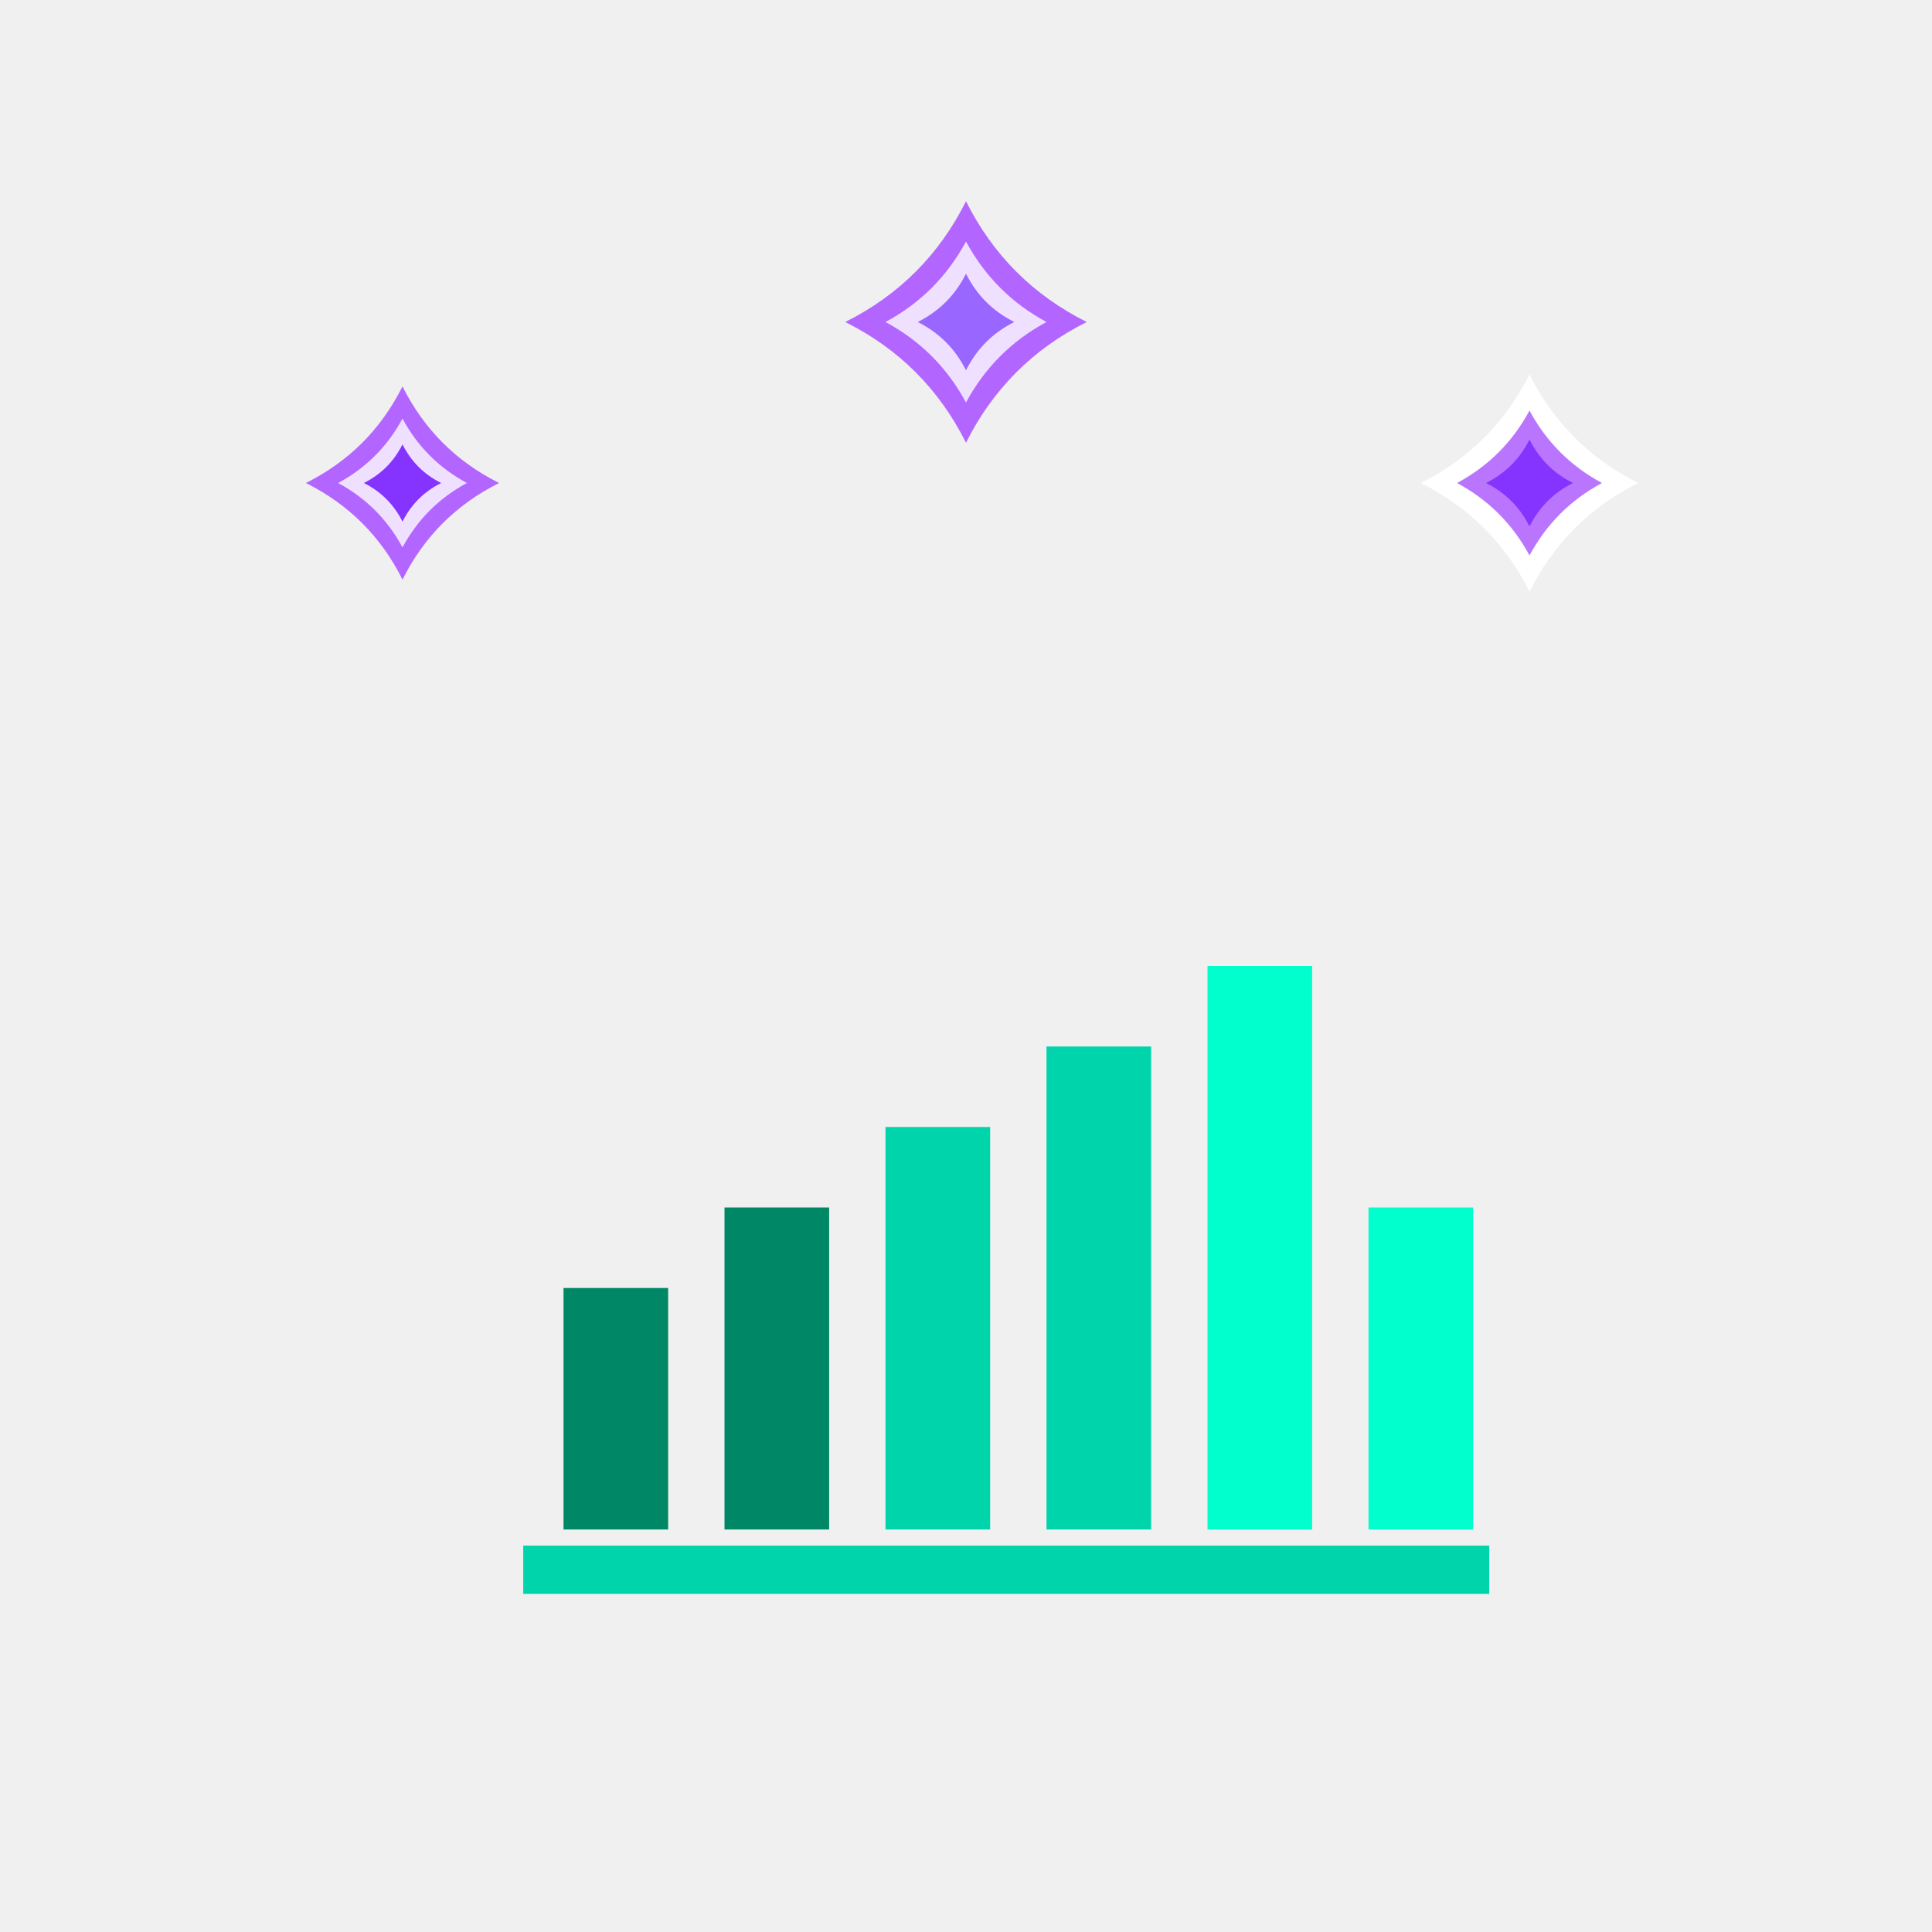
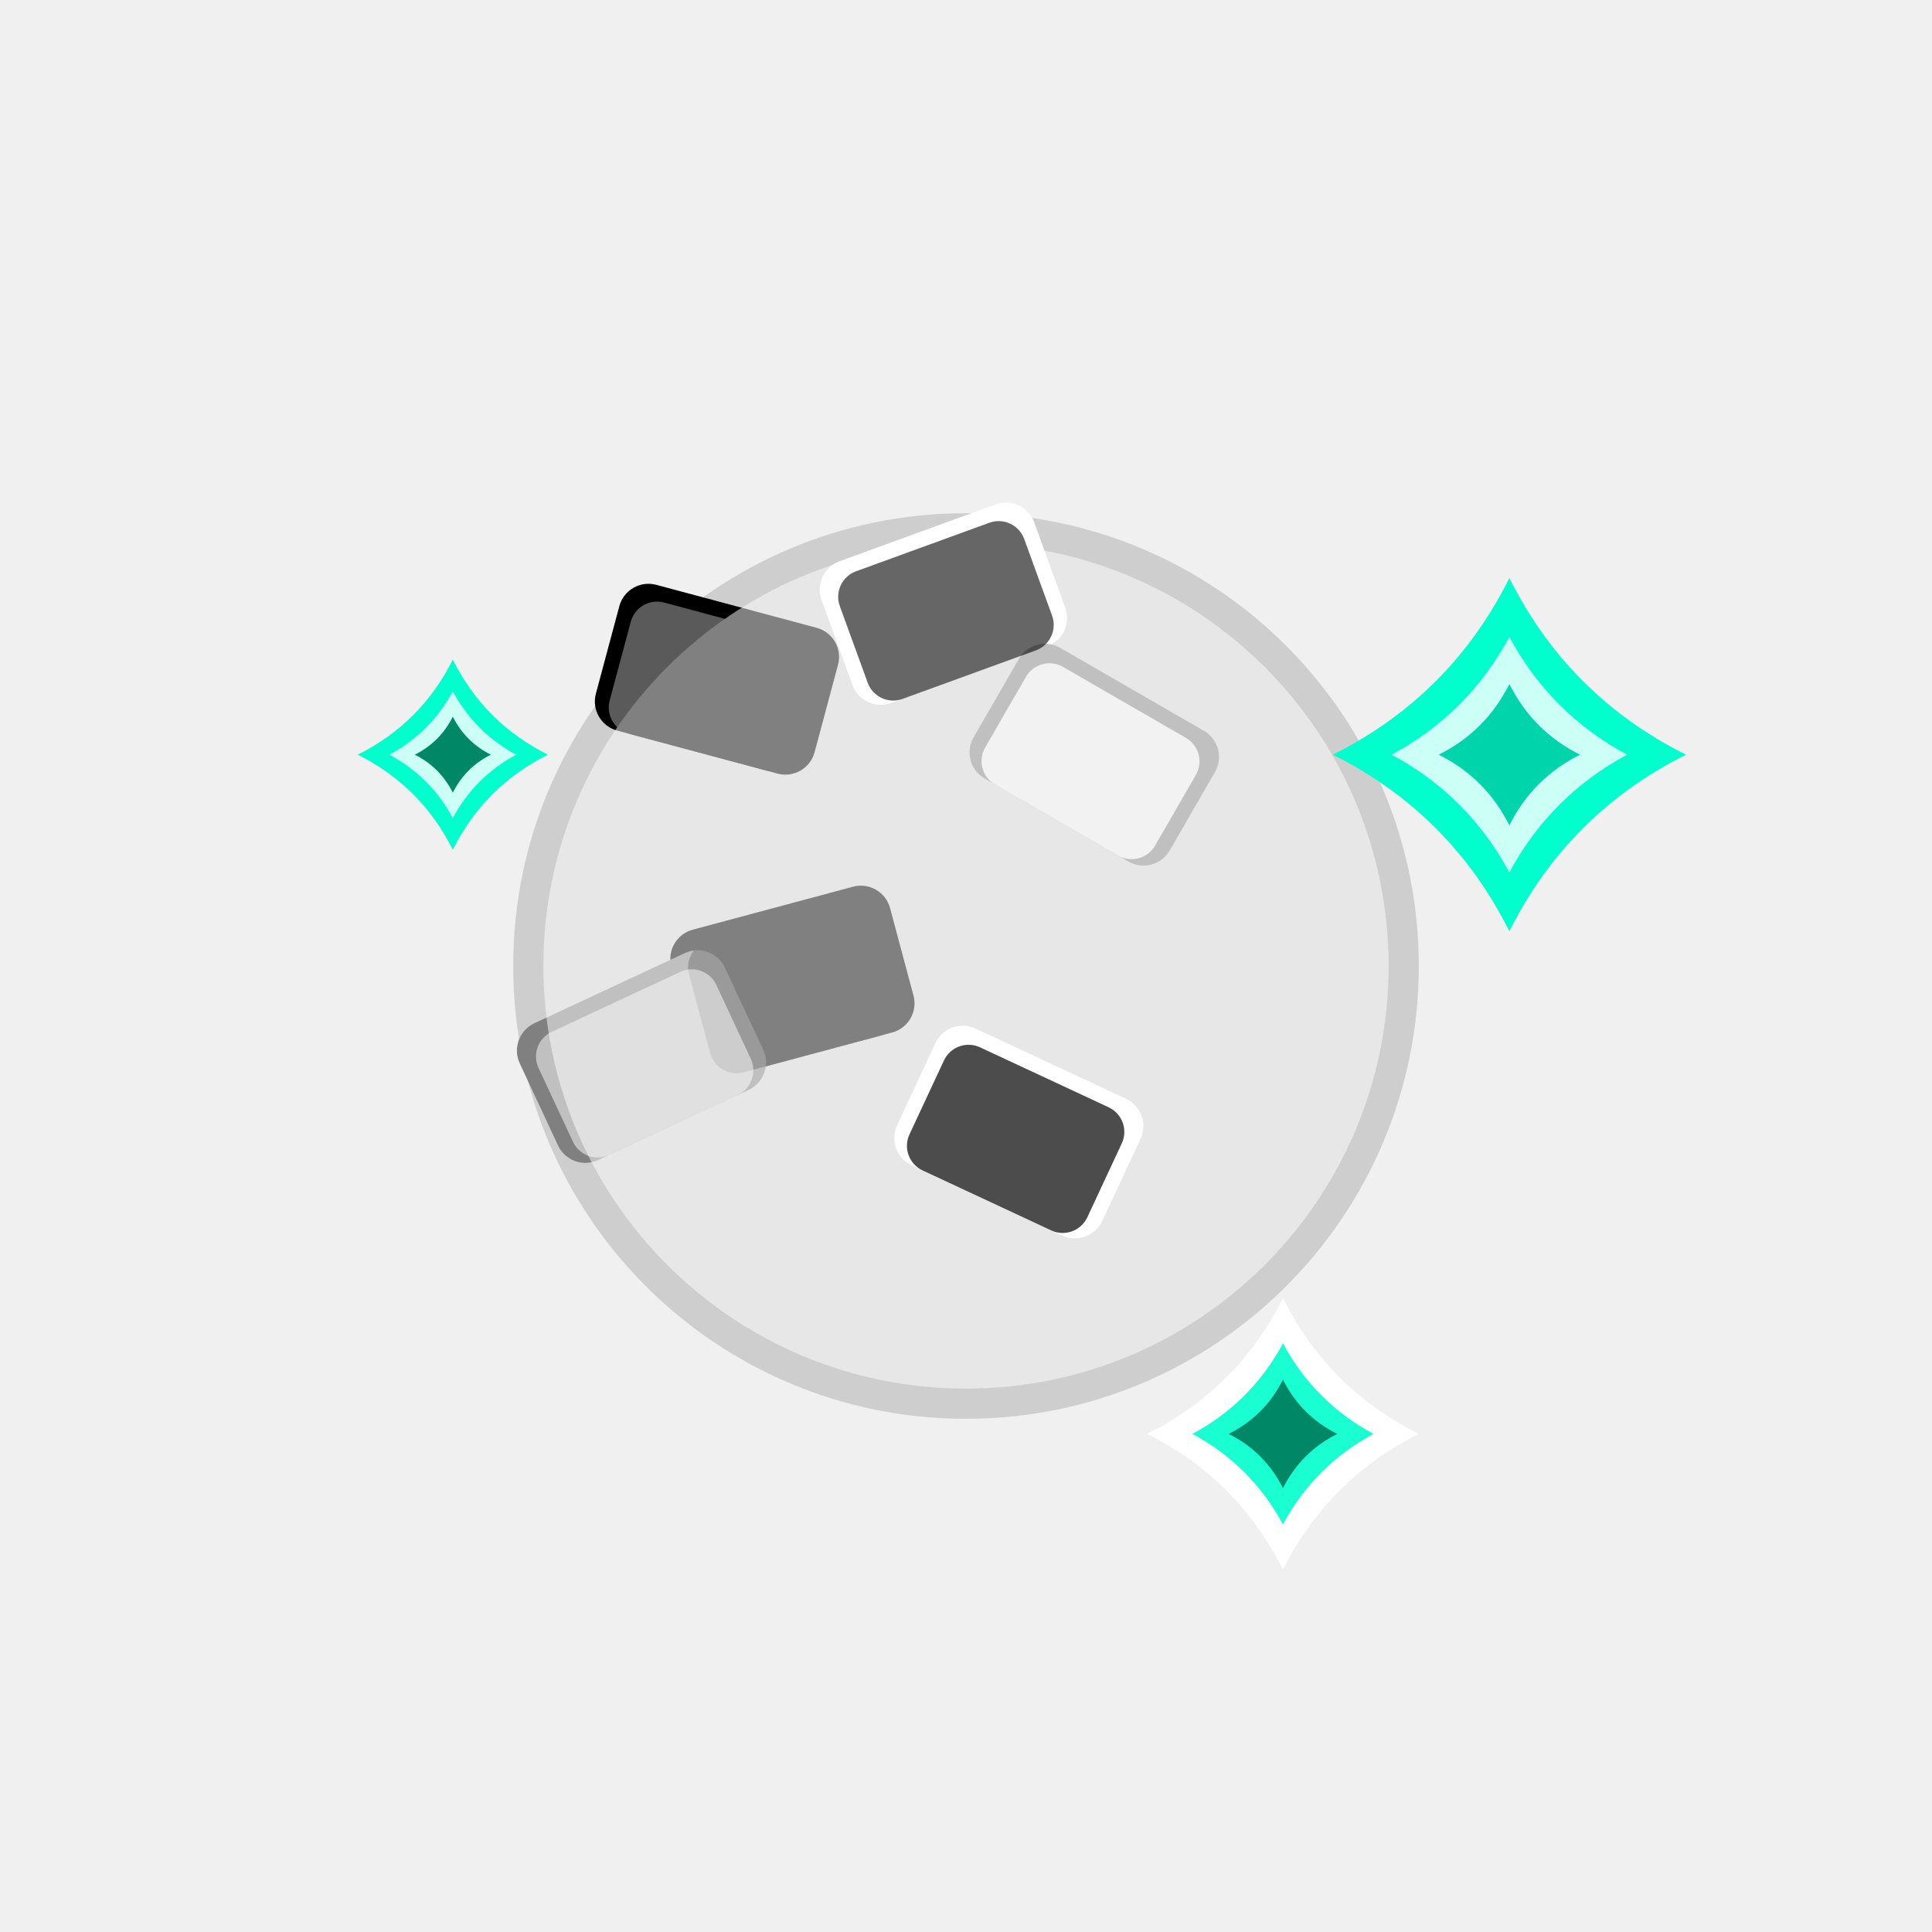
- <svg xmlns="http://www.w3.org/2000/svg" width="128" height="128" viewBox="0 0 24 24" fill="none">
-   <rect x="7" y="16" width="1.3" height="3" fill="#008866" />
-   <rect x="9" y="15" width="1.3" height="4" fill="#008866" />
-   <rect x="11" y="14" width="1.3" height="5" fill="#00d4aa" />
-   <rect x="13" y="13" width="1.3" height="6" fill="#00d4aa" />
-   <rect x="15" y="12" width="1.3" height="7" fill="#00ffcc" />
-   <rect x="17" y="15" width="1.3" height="4" fill="#00ffcc" />
-   <rect x="6.5" y="19.2" width="12" height="0.6" fill="#00d4aa" />
-   <g transform="translate(5,6) scale(0.4)">
-     <path d="M0 -3 Q1 -1 3 0 Q1 1 0 3 Q-1 1 -3 0 Q-1 -1 0 -3 Z" fill="#b366ff" />
+ <svg xmlns="http://www.w3.org/2000/svg" width="128" height="128" viewBox="0 0 128 128" fill="none">
+   <circle cx="64" cy="64" r="30" fill="#808080" opacity="0.3" />
+   <rect x="40" y="40" width="15" height="10" rx="2" fill="#000000" transform="rotate(15 47.5 45)" />
+   <rect x="55" y="35" width="15" height="10" rx="2" fill="#ffffff" transform="rotate(-20 62.5 40)" />
+   <rect x="65" y="45" width="15" height="10" rx="2" fill="#808080" transform="rotate(30 72.5 50)" />
+   <rect x="45" y="60" width="15" height="10" rx="2" fill="#000000" transform="rotate(-15 52.5 65)" />
+   <rect x="60" y="70" width="15" height="10" rx="2" fill="#ffffff" transform="rotate(25 67.5 75)" />
+   <rect x="35" y="65" width="15" height="10" rx="2" fill="#808080" transform="rotate(-25 42.5 70)" />
+   <circle cx="64" cy="64" r="28" fill="#ffffff" opacity="0.5" />
+   <rect x="41" y="41" width="13" height="9" rx="1.8" fill="#808080" opacity="0.7" transform="rotate(15 47.5 45)" />
+   <rect x="56" y="36" width="13" height="9" rx="1.8" fill="#000000" opacity="0.6" transform="rotate(-20 62.5 40)" />
+   <rect x="66" y="46" width="13" height="9" rx="1.8" fill="#ffffff" opacity="0.8" transform="rotate(30 72.5 50)" />
+   <rect x="46" y="61" width="13" height="9" rx="1.8" fill="#808080" opacity="0.6" transform="rotate(-15 52.5 65)" />
+   <rect x="61" y="71" width="13" height="9" rx="1.8" fill="#000000" opacity="0.7" transform="rotate(25 67.5 75)" />
+   <rect x="36" y="66" width="13" height="9" rx="1.8" fill="#ffffff" opacity="0.5" transform="rotate(-25 42.5 70)" />
+   <g transform="translate(30,50) scale(2.1)">
+     <path d="M0 -3 Q1 -1 3 0 Q1 1 0 3 Q-1 1 -3 0 Q-1 -1 0 -3 Z" fill="#00ffcc" />
    <path d="M0 -2 Q0.7 -0.7 2 0 Q0.7 0.7 0 2 Q-0.7 0.7 -2 0 Q-0.7 -0.7 0 -2 Z" fill="#ffffff" opacity="0.8" />
-     <path d="M0 -1.2 Q0.4 -0.4 1.2 0 Q0.4 0.4 0 1.2 Q-0.4 0.4 -1.2 0 Q-0.4 -0.4 0 -1.2 Z" fill="#8533ff" />
+     <path d="M0 -1.2 Q0.4 -0.4 1.2 0 Q0.4 0.4 0 1.2 Q-0.4 0.4 -1.2 0 Q-0.4 -0.4 0 -1.2 Z" fill="#008866" />
  </g>
-   <g transform="translate(12,4) scale(0.5)">
-     <path d="M0 -3 Q1 -1 3 0 Q1 1 0 3 Q-1 1 -3 0 Q-1 -1 0 -3 Z" fill="#b366ff" />
+   <g transform="translate(100,50) scale(3.9)">
+     <path d="M0 -3 Q1 -1 3 0 Q1 1 0 3 Q-1 1 -3 0 Q-1 -1 0 -3 Z" fill="#00ffcc" />
    <path d="M0 -2 Q0.7 -0.7 2 0 Q0.7 0.7 0 2 Q-0.7 0.7 -2 0 Q-0.7 -0.7 0 -2 Z" fill="#ffffff" opacity="0.8" />
-     <path d="M0 -1.2 Q0.4 -0.4 1.2 0 Q0.4 0.4 0 1.2 Q-0.4 0.4 -1.2 0 Q-0.4 -0.4 0 -1.2 Z" fill="#9966ff" />
+     <path d="M0 -1.2 Q0.4 -0.4 1.2 0 Q0.4 0.4 0 1.2 Q-0.4 0.4 -1.2 0 Q-0.4 -0.4 0 -1.2 Z" fill="#00d4aa" />
  </g>
-   <g transform="translate(19,6) scale(0.45)">
+   <g transform="translate(85,95) scale(3.0)">
    <path d="M0 -3 Q1 -1 3 0 Q1 1 0 3 Q-1 1 -3 0 Q-1 -1 0 -3 Z" fill="#ffffff" />
-     <path d="M0 -2 Q0.7 -0.7 2 0 Q0.7 0.7 0 2 Q-0.7 0.7 -2 0 Q-0.7 -0.7 0 -2 Z" fill="#b366ff" opacity="0.9" />
-     <path d="M0 -1.2 Q0.4 -0.4 1.2 0 Q0.4 0.4 0 1.2 Q-0.4 0.4 -1.2 0 Q-0.4 -0.4 0 -1.2 Z" fill="#8533ff" />
+     <path d="M0 -2 Q0.7 -0.7 2 0 Q0.7 0.7 0 2 Q-0.7 0.7 -2 0 Q-0.7 -0.7 0 -2 Z" fill="#00ffcc" opacity="0.9" />
+     <path d="M0 -1.2 Q0.4 -0.4 1.2 0 Q0.4 0.4 0 1.2 Q-0.4 0.4 -1.2 0 Q-0.4 -0.4 0 -1.2 Z" fill="#008866" />
  </g>
</svg>
